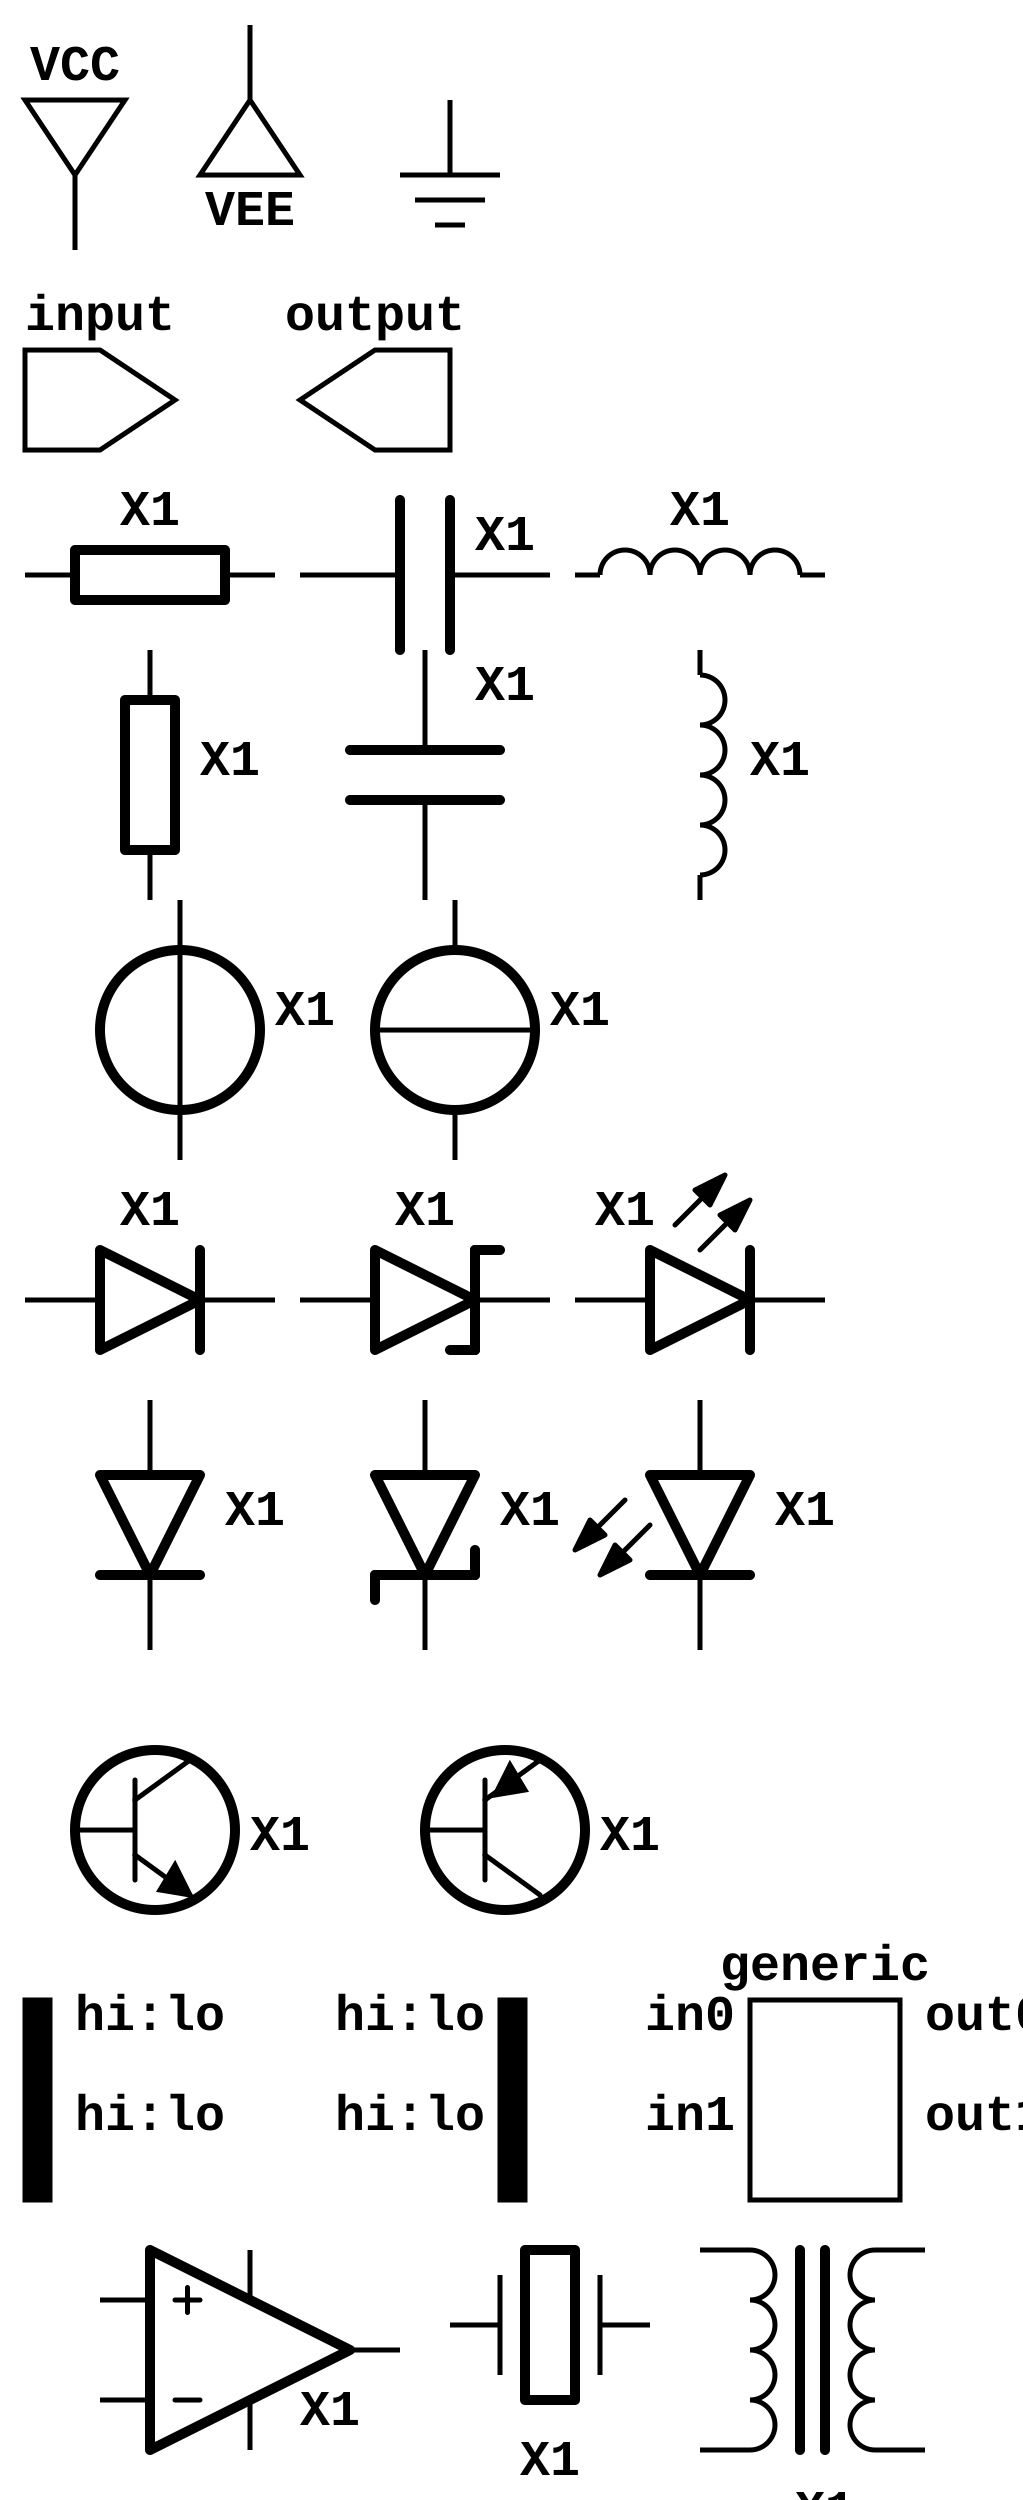
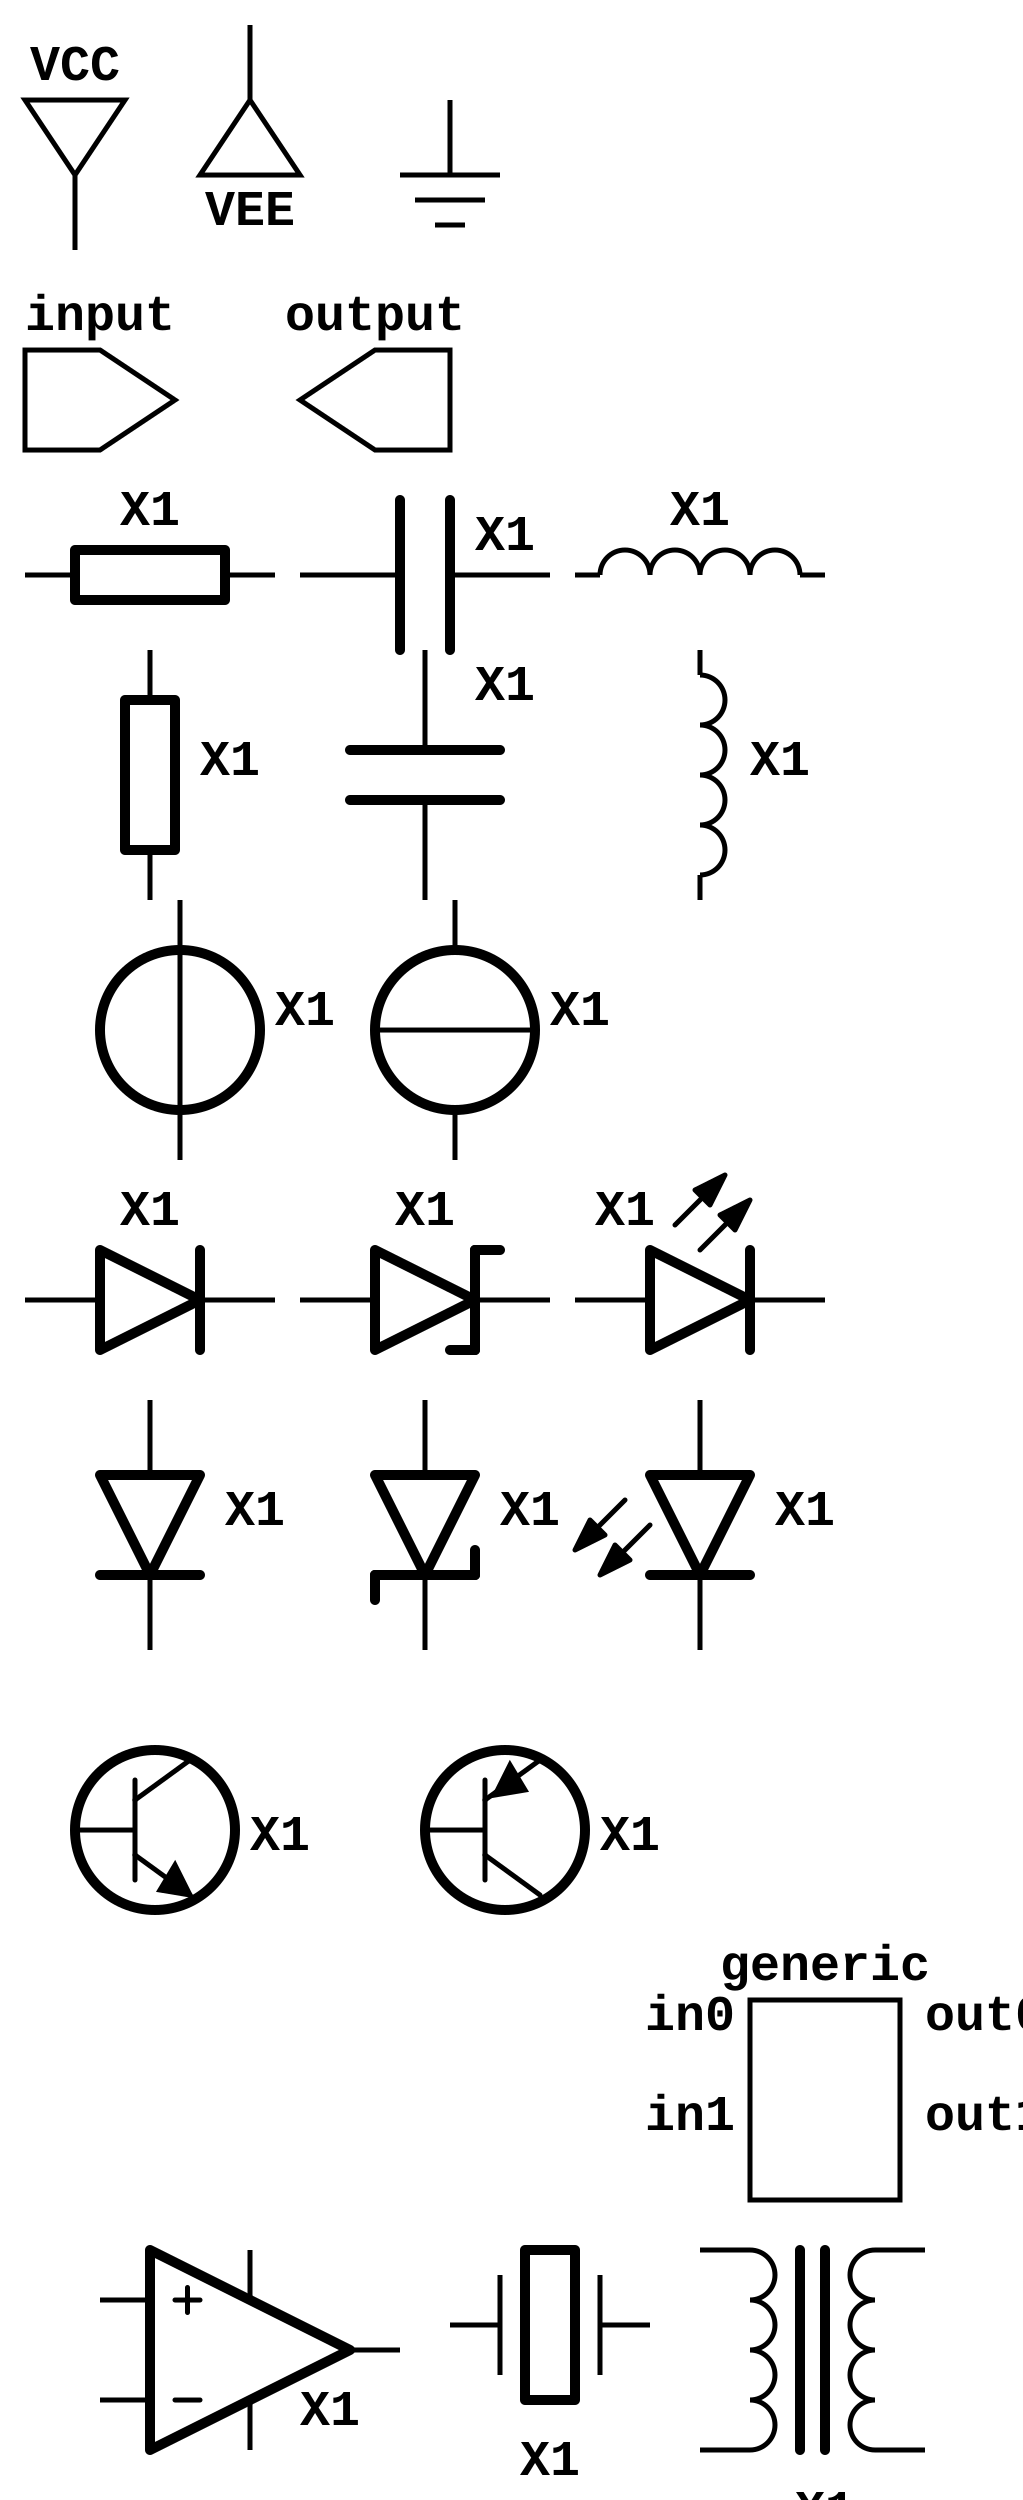
<svg xmlns="http://www.w3.org/2000/svg" xmlns:ns1="https://github.com/nturley/netlistsvg">
  <ns1:properties constants="false" splitsAndJoins="false" genericsLaterals="true">
-     <ns1:layoutEngine org.eclipse.elk.layered.spacing.nodeNodeBetweenLayers="5" layered.compaction.postCompaction.strategy="4" elk.spacing.nodeNode="35" org.eclipse.elk.direction="DOWN" />
+     <ns1:layoutEngine org.eclipse.elk.layered.spacing.nodeNodeBetweenLayers="5" org.eclipse.elk.layered.compaction.postCompaction.strategy="4" org.eclipse.elk.spacing.nodeNode="35" org.eclipse.elk.direction="DOWN" />
    <ns1:low_priority_alias val="$dff" />
  </ns1:properties>
  <style>
svg {
  stroke: #000;
  fill: none;
}
text {
  fill: #000;
  stroke: none;
  font-size: 10px;
  font-weight: bold;
  font-family: "Courier New", monospace;
}
.nodelabel {
  text-anchor: middle;
}
.inputPortLabel {
  text-anchor: end;
}
.splitjoinBody {
  fill: #000;
}
.symbol {
  stroke-linejoin: round;
  stroke-linecap: round;
  stroke-width: 2;
}
.detail {
  stroke-linejoin: round;
  stroke-linecap: round;
  fill: #000;
}
</style>
  <g ns1:type="vcc" ns1:width="20" ns1:height="30" transform="translate(5,20)">
    <ns1:alias val="vcc" />
    <text x="10" y="-4" class="nodelabel" ns1:attribute="name">VCC</text>
    <path d="M0,0 H20 L10,15 Z M10,15 V30" />
-     <g ns1:x="10" ns1:y="30" ns1:pid="A" />
+     <g ns1:x="10" ns1:y="30" ns1:pid="A" ns1:position="bottom" />
  </g>
  <g ns1:type="vee" ns1:width="20" ns1:height="30" transform="translate(40,35)">
    <ns1:alias val="vee" />
    <text x="10" y="10" class="nodelabel" ns1:attribute="name">VEE</text>
    <path d="M0,0 H20 L10,-15 Z M10,-15 V-30" />
-     <g ns1:x="10" ns1:y="-30" ns1:pid="A" />
+     <g ns1:x="10" ns1:y="-30" ns1:pid="A" ns1:position="bottom" />
  </g>
  <g ns1:type="gnd" ns1:width="20" ns1:height="30" transform="translate(80,35)">
    <ns1:alias val="gnd" />
    <path d="M0,0 H20 M3,5 H17 M7,10 H13 M10,0 V-15" />
-     <g ns1:x="10" ns1:y="-15" ns1:pid="A" />
+     <g ns1:x="10" ns1:y="-15" ns1:pid="A" ns1:position="top" />
  </g>
  <g ns1:type="inputExt" ns1:width="30" ns1:height="20" transform="translate(5,70)">
    <text x="15" y="-4" class="nodelabel" ns1:attribute="ref">input</text>
    <ns1:alias val="$_inputExt_" />
    <path d="M0,0 V20 H15 L30,10 15,0 Z" />
-     <g ns1:x="30" ns1:y="10" ns1:pid="Y" ns1:dir="lateral" />
+     <g ns1:x="30" ns1:y="10" ns1:pid="Y" ns1:position="right" />
  </g>
  <g ns1:type="outputExt" ns1:width="30" ns1:height="20" transform="translate(60,70)">
    <text x="15" y="-4" class="nodelabel" ns1:attribute="ref">output</text>
    <ns1:alias val="$_outputExt_" />
    <path d="M30,0 V20 H15 L0,10 15,0 Z" />
-     <g ns1:x="0" ns1:y="10" ns1:pid="A" ns1:dir="lateral" />
+     <g ns1:x="0" ns1:y="10" ns1:pid="A" ns1:position="left" />
  </g>
  <g ns1:type="resistor_h" ns1:width="50" ns1:height="10" transform="translate(5,110)">
    <ns1:alias val="r_h" />
    <text class="nodelabel" x="25" y="-5" ns1:attribute="ref">X1</text>
    <path d="M10,0 H40 V10 H10 Z" class="symbol" />
    <path d="M0,5 H10 M40,5 H50" class="connect" />
-     <g ns1:x="0" ns1:y="5" ns1:pid="A" ns1:dir="lateral" />
-     <g ns1:x="50" ns1:y="5" ns1:pid="B" ns1:dir="lateral" />
+     <g ns1:x="0" ns1:y="5" ns1:pid="A" ns1:position="left" />
+     <g ns1:x="50" ns1:y="5" ns1:pid="B" ns1:position="right" />
  </g>
  <g ns1:type="resistor_v" ns1:width="10" ns1:height="50" transform="translate(25,130)">
    <ns1:alias val="r_v" />
    <text x="15" y="25" ns1:attribute="ref">X1</text>
    <path d="M0,10 V40 H10 V10 Z" class="symbol" />
    <path d="M5,0 V10 M5,40 V50" class="connect" />
-     <g ns1:x="5" ns1:y="0" ns1:pid="A" />
-     <g ns1:x="5" ns1:y="50" ns1:pid="B" />
+     <g ns1:x="5" ns1:y="0" ns1:pid="A" ns1:position="top" />
+     <g ns1:x="5" ns1:y="50" ns1:pid="B" ns1:position="bottom" />
  </g>
  <g ns1:type="capacitor_h" ns1:width="50" ns1:height="30" transform="translate(60,100)">
    <ns1:alias val="c_h" />
    <text x="35" y="10" ns1:attribute="ref">X1</text>
    <path d="M20,0 V30 M30,0 V30" class="symbol" />
    <path d="M0,15 H20 M30,15 H50" class="connect" />
-     <g ns1:x="0" ns1:y="15" ns1:pid="A" ns1:dir="lateral" />
-     <g ns1:x="50" ns1:y="15" ns1:pid="B" ns1:dir="lateral" />
+     <g ns1:x="0" ns1:y="15" ns1:pid="A" ns1:position="left" />
+     <g ns1:x="50" ns1:y="15" ns1:pid="B" ns1:position="right" />
  </g>
  <g ns1:type="capacitor_v" ns1:width="30" ns1:height="50" transform="translate(70,130)">
    <ns1:alias val="c_v" />
    <text x="25" y="10" ns1:attribute="ref">X1</text>
    <path d="M0,20 H30 M0,30 H30" class="symbol" />
    <path d="M15,0 V20 M15,30 V50" class="connect" />
-     <g ns1:x="15" ns1:y="0" ns1:pid="A" />
-     <g ns1:x="15" ns1:y="50" ns1:pid="B" />
+     <g ns1:x="15" ns1:y="0" ns1:pid="A" ns1:position="top" />
+     <g ns1:x="15" ns1:y="50" ns1:pid="B" ns1:position="bottom" />
  </g>
  <g ns1:type="inductor_h" ns1:width="50" ns1:height="10" transform="translate(115,110)">
    <ns1:alias val="l_h" />
    <text class="nodelabel" x="25" y="-5" ns1:attribute="ref">X1</text>
    <path d="M5,5 A5,5 0 0 1 15,5 A5,5 0 0 1 25,5 A5,5 0 0 1 35,5 A5,5 0 0 1 45,5" />
    <path d="M0,5 H5 M45,5 H50" class="connect" />
-     <g ns1:x="0" ns1:y="5" ns1:pid="A" ns1:dir="lateral" />
-     <g ns1:x="50" ns1:y="5" ns1:pid="B" ns1:dir="lateral" />
+     <g ns1:x="0" ns1:y="5" ns1:pid="A" ns1:position="left" />
+     <g ns1:x="50" ns1:y="5" ns1:pid="B" ns1:position="right" />
  </g>
  <g ns1:type="inductor_v" ns1:width="10" ns1:height="50" transform="translate(135,130)">
    <ns1:alias val="l_v" />
    <text x="15" y="25" ns1:attribute="ref">X1</text>
    <path d="M5,5 A5,5 0 0 1 5,15 A5,5 0 0 1 5,25 A5,5 0 0 1 5,35 A5,5 0 0 1 5,45" />
    <path d="M5,0 V5 M5,45 V50" class="connect" />
-     <g ns1:x="5" ns1:y="0" ns1:pid="A" />
-     <g ns1:x="5" ns1:y="50" ns1:pid="B" />
+     <g ns1:x="5" ns1:y="0" ns1:pid="A" ns1:position="top" />
+     <g ns1:x="5" ns1:y="50" ns1:pid="B" ns1:position="bottom" />
  </g>
  <g ns1:type="voltage_source" ns1:width="32" ns1:height="52" transform="translate(20,180)">
    <ns1:alias val="v" />
    <text x="35" y="25" ns1:attribute="ref">X1</text>
    <circle cx="16" cy="26" r="16" class="symbol" />
    <path d="M16,10 V42" class="detail" />
    <path d="M16,0 V10 M16,42 V52" class="connect" />
-     <g ns1:x="16" ns1:y="0" ns1:pid="+" />
-     <g ns1:x="16" ns1:y="52" ns1:pid="-" />
+     <g ns1:x="16" ns1:y="0" ns1:pid="+" ns1:position="top" />
+     <g ns1:x="16" ns1:y="52" ns1:pid="-" ns1:position="bottom" />
  </g>
  <g ns1:type="current_source" ns1:width="32" ns1:height="52" transform="translate(75,180)">
    <ns1:alias val="i" />
    <text x="35" y="25" ns1:attribute="ref">X1</text>
    <circle cx="16" cy="26" r="16" class="symbol" />
    <path d="M0,26 H32" class="detail" />
    <path d="M16,0 V10 M16,42 V52" class="connect" />
-     <g ns1:x="16" ns1:y="0" ns1:pid="+" />
-     <g ns1:x="16" ns1:y="52" ns1:pid="-" />
+     <g ns1:x="16" ns1:y="0" ns1:pid="+" ns1:position="top" />
+     <g ns1:x="16" ns1:y="52" ns1:pid="-" ns1:position="bottom" />
  </g>
  <g ns1:type="diode_h" ns1:width="50" ns1:height="20" transform="translate(5,250)">
    <ns1:alias val="d_h" />
    <text class="nodelabel" x="25" y="-5" ns1:attribute="ref">X1</text>
    <path d="M15,0 V20 L35,10 Z M35,0 V20" class="symbol" />
    <path d="M0,10 H15 M35,10 H50" class="connect" />
-     <g ns1:x="0" ns1:y="10" ns1:pid="+" ns1:dir="lateral" />
-     <g ns1:x="50" ns1:y="10" ns1:pid="-" ns1:dir="lateral" />
+     <g ns1:x="0" ns1:y="10" ns1:pid="+" ns1:position="left" />
+     <g ns1:x="50" ns1:y="10" ns1:pid="-" ns1:position="right" />
  </g>
  <g ns1:type="diode_v" ns1:width="20" ns1:height="50" transform="translate(20,280)">
    <ns1:alias val="d_v" />
    <text x="25" y="25" ns1:attribute="ref">X1</text>
    <path d="M0,15 H20 L10,35 Z M0,35 H20" class="symbol" />
    <path d="M10,0 V15 M10,35 V50" class="connect" />
-     <g ns1:x="10" ns1:y="0" ns1:pid="+" />
-     <g ns1:x="10" ns1:y="50" ns1:pid="-" />
+     <g ns1:x="10" ns1:y="0" ns1:pid="+" ns1:position="top" />
+     <g ns1:x="10" ns1:y="50" ns1:pid="-" ns1:position="bottom" />
  </g>
  <g ns1:type="diode_schottky_h" ns1:width="50" ns1:height="20" transform="translate(60,250)">
    <ns1:alias val="d_sk_h" />
    <text class="nodelabel" x="25" y="-5" ns1:attribute="ref">X1</text>
    <path d="M15,0 V20 L35,10 Z M35,0 V20" class="symbol" />
    <path d="M0,10 H15 M35,10 H50" class="connect" />
    <path d="M35,0 H40 M35,20 H30" class="symbol" />
-     <g ns1:x="0" ns1:y="10" ns1:pid="+" ns1:dir="lateral" />
-     <g ns1:x="50" ns1:y="10" ns1:pid="-" ns1:dir="lateral" />
+     <g ns1:x="0" ns1:y="10" ns1:pid="+" ns1:position="left" />
+     <g ns1:x="50" ns1:y="10" ns1:pid="-" ns1:position="right" />
  </g>
  <g ns1:type="diode_schottky_v" ns1:width="20" ns1:height="50" transform="translate(75,280)">
    <ns1:alias val="d_sk_v" />
    <text x="25" y="25" ns1:attribute="ref">X1</text>
    <path d="M0,15 H20 L10,35 Z M0,35 H20" class="symbol" />
    <path d="M10,0 V15 M10,35 V50" class="connect" />
    <path d="M0,35 V40 M20,35 V30" class="symbol" />
-     <g ns1:x="10" ns1:y="0" ns1:pid="+" />
-     <g ns1:x="10" ns1:y="50" ns1:pid="-" />
+     <g ns1:x="10" ns1:y="0" ns1:pid="+" ns1:position="top" />
+     <g ns1:x="10" ns1:y="50" ns1:pid="-" ns1:position="bottom" />
  </g>
  <g ns1:type="diode_led_h" ns1:width="50" ns1:height="20" transform="translate(115,250)">
    <ns1:alias val="d_led_h" />
    <text class="nodelabel" x="10" y="-5" ns1:attribute="ref">X1</text>
    <path d="M15,0 V20 L35,10 Z M35,0 V20" class="symbol" />
    <path d="M0,10 H15 M35,10 H50" class="connect" />
    <path d="m20,-5 7,-7" class="detail" />
    <path d="m24,-12 6,-3 -3,6 z" class="detail" />
    <path d="m25,0 7,-7" class="detail" />
    <path d="m29,-7 6,-3 -3,6 z" class="detail" />
-     <g ns1:x="0" ns1:y="10" ns1:pid="+" ns1:dir="lateral" />
-     <g ns1:x="50" ns1:y="10" ns1:pid="-" ns1:dir="lateral" />
+     <g ns1:x="0" ns1:y="10" ns1:pid="+" ns1:position="top" />
+     <g ns1:x="50" ns1:y="10" ns1:pid="-" ns1:position="bottom" />
  </g>
  <g ns1:type="diode_led_v" ns1:width="20" ns1:height="50" transform="translate(130,280)">
    <ns1:alias val="d_led_v" />
    <text x="25" y="25" ns1:attribute="ref">X1</text>
    <path d="M0,15 H20 L10,35 Z M0,35 H20" class="symbol" />
    <path d="M10,0 V15 M10,35 V50" class="connect" />
    <path d="m-5,20 -7,7" class="detail" />
    <path d="m-12,24 -3,6 6,-3 z" class="detail" />
    <path d="m0,25 -7,7" class="detail" />
    <path d="m-7,29 -3,6 6,-3 z" class="detail" />
-     <g ns1:x="10" ns1:y="0" ns1:pid="+" />
-     <g ns1:x="10" ns1:y="50" ns1:pid="-" />
+     <g ns1:x="10" ns1:y="0" ns1:pid="+" ns1:position="top" />
+     <g ns1:x="10" ns1:y="50" ns1:pid="-" ns1:position="bottom" />
  </g>
  <g ns1:type="transistor_npn" ns1:width="32" ns1:height="32" transform="translate(15,350)">
    <ns1:alias val="q_npn" />
    <text x="35" y="20" ns1:attribute="ref">X1</text>
    <circle r="16" cx="16" cy="16" class="symbol" />
    <path d="M0,16 H12 M12,6 V26" class="detail" />
    <path d="m12,10 11,-8" class="detail" />
    <path d="m12,21 11,8" class="detail" />
    <path d="m23,29 -6,-1 3,-5 z" style="fill:#000000" />
-     <g ns1:x="22" ns1:y="2" ns1:pid="C" />
-     <g ns1:x="0" ns1:y="16" ns1:pid="B" ns1:dir="lateral" />
-     <g ns1:x="23" ns1:y="29" ns1:pid="E" />
+     <g ns1:x="22" ns1:y="2" ns1:pid="C" ns1:position="top" />
+     <g ns1:x="0" ns1:y="16" ns1:pid="B" ns1:position="left" />
+     <g ns1:x="23" ns1:y="29" ns1:pid="E" ns1:position="bottom" />
  </g>
  <g ns1:type="transistor_pnp" ns1:width="32" ns1:height="32" transform="translate(85,350)">
    <ns1:alias val="q_pnp" />
    <text x="35" y="20" ns1:attribute="ref">X1</text>
    <circle r="16" cx="16" cy="16" class="symbol" />
    <path d="M0,16 H12 M12,6 V26" class="detail" />
    <path d="m12,10 11,-8" class="detail" />
    <path d="m12,21 11,8" class="detail" />
    <path d="m14,9 6,-1 -3,-5 z" style="fill:#000000" />
-     <g ns1:x="22" ns1:y="2" ns1:pid="C" />
-     <g ns1:x="0" ns1:y="16" ns1:pid="B" ns1:dir="lateral" />
-     <g ns1:x="23" ns1:y="29" ns1:pid="E" />
-   </g>
-   <g ns1:type="split" ns1:width="5" ns1:height="40" transform="translate(5,400)">
-     <rect width="5" height="40" class="splitjoinBody" x="0" y="0" style="fill:#000000" ns1:generic="body" />
-     <ns1:alias val="$_split_" />
-     <g ns1:x="0" ns1:y="20" ns1:pid="in" ns1:dir="lateral" />
-     <g transform="translate(5,10)" ns1:x="4" ns1:y="10" ns1:pid="out0" ns1:dir="lateral">
-       <text x="5" y="-4">hi:lo</text>
-     </g>
-     <g transform="translate(5,30)" ns1:x="4" ns1:y="30" ns1:pid="out1" ns1:dir="lateral">
-       <text x="5" y="-4">hi:lo</text>
-     </g>
-   </g>
-   <g ns1:type="join" ns1:width="4" ns1:height="40" transform="translate(100,400)">
-     <rect width="5" height="40" class="splitjoinBody" x="0" y="0" style="fill:#000000" ns1:generic="body" />
-     <ns1:alias val="$_join_" />
-     <g ns1:x="5" ns1:y="20" ns1:pid="out" ns1:dir="lateral" />
-     <g transform="translate(0,10)" ns1:x="0" ns1:y="10" ns1:pid="in0" ns1:dir="lateral">
-       <text x="-3" y="-4" class="inputPortLabel">hi:lo</text>
-     </g>
-     <g transform="translate(0,30)" ns1:x="0" ns1:y="30" ns1:pid="in1" ns1:dir="lateral">
-       <text x="-3" y="-4" class="inputPortLabel">hi:lo</text>
-     </g>
+     <g ns1:x="22" ns1:y="2" ns1:pid="C" ns1:position="top" />
+     <g ns1:x="0" ns1:y="16" ns1:pid="B" ns1:position="left" />
+     <g ns1:x="23" ns1:y="29" ns1:pid="E" ns1:position="bottom" />
  </g>
  <g ns1:type="generic" ns1:width="30" ns1:height="40" transform="translate(150, 400)">
    <text x="15" y="-4" class="nodelabel" ns1:attribute="ref">generic</text>
    <rect width="30" height="40" x="0" y="0" ns1:generic="body" />
-     <g transform="translate(30,10)" ns1:x="30" ns1:y="10" ns1:pid="out0" ns1:dir="lateral">
+     <g transform="translate(30,10)" ns1:x="30" ns1:y="10" ns1:pid="out0" ns1:position="right">
      <text x="5" y="-4">out0</text>
    </g>
-     <g transform="translate(30,30)" ns1:x="30" ns1:y="30" ns1:pid="out1" ns1:dir="lateral">
+     <g transform="translate(30,30)" ns1:x="30" ns1:y="30" ns1:pid="out1" ns1:position="right">
      <text x="5" y="-4">out1</text>
    </g>
-     <g transform="translate(0,10)" ns1:x="0" ns1:y="10" ns1:pid="in0" ns1:dir="lateral">
+     <g transform="translate(0,10)" ns1:x="0" ns1:y="10" ns1:pid="in0" ns1:position="left">
      <text x="-3" y="-4" class="inputPortLabel">in0</text>
    </g>
-     <g transform="translate(0,30)" ns1:x="0" ns1:y="30" ns1:pid="in1" ns1:dir="lateral">
+     <g transform="translate(0,30)" ns1:x="0" ns1:y="30" ns1:pid="in1" ns1:position="left">
      <text x="-3" y="-4" class="inputPortLabel">in1</text>
    </g>
  </g>
  <g ns1:type="opamp" ns1:width="60" ns1:height="40" transform="translate(20,450)">
    <ns1:alias val="op" />
    <text x="40" y="35" ns1:attribute="ref">X1</text>
    <path d="M10,0 V40 L50,20 Z" class="symbol" />
    <path d="M0,10 H10 M0,30 H10 M50,20 H60 M30,0 V10 M30,40 V30" class="connect" />
    <path d="m15,10 5,0 m-2.5,-2.5 0,5" class="detail" />
    <path d="m15,30 5,0" class="detail" />
-     <g ns1:x="0" ns1:y="10" ns1:pid="+" ns1:dir="lateral" />
-     <g ns1:x="0" ns1:y="30" ns1:pid="-" ns1:dir="lateral" />
-     <g ns1:x="60" ns1:y="20" ns1:pid="OUT" ns1:dir="lateral" />
-     <g ns1:x="30" ns1:y="0" ns1:pid="VCC" />
-     <g ns1:x="30" ns1:y="40" ns1:pid="VEE" />
+     <g ns1:x="0" ns1:y="10" ns1:pid="+" ns1:position="left" />
+     <g ns1:x="0" ns1:y="30" ns1:pid="-" ns1:position="left" />
+     <g ns1:x="60" ns1:y="20" ns1:pid="OUT" ns1:position="right" />
+     <g ns1:x="30" ns1:y="0" ns1:pid="VCC" ns1:position="top" />
+     <g ns1:x="30" ns1:y="40" ns1:pid="VEE" ns1:position="bottom" />
  </g>
  <g ns1:type="xtal" ns1:width="40" ns1:height="30" transform="translate(90,450)">
    <ns1:alias val="xtal" />
    <text class="nodelabel" x="20" y="45" ns1:attribute="ref">X1</text>
    <rect x="15" y="0" width="10" height="30" class="symbol" />
    <path d="M0,15 H10 M10,5 V25 M30,5 V25 M30,15 H40" />
-     <g ns1:x="0" ns1:y="15" ns1:pid="A" ns1:dir="lateral" />
-     <g ns1:x="40" ns1:y="15" ns1:pid="B" ns1:dir="lateral" />
+     <g ns1:x="0" ns1:y="15" ns1:pid="A" ns1:position="left" />
+     <g ns1:x="40" ns1:y="15" ns1:pid="B" ns1:position="right" />
  </g>
  <g ns1:type="transformer_1p_1s" ns1:width="35" ns1:height="45" transform="translate(140,450)">
    <ns1:alias val="transformer_1p_1s" />
    <text class="nodelabel" x="25" y="55" ns1:attribute="ref">X1</text>
    <path d="M10,0 A5,5 0 0 1 10,10 A5,5 0 0 1 10,20 A5,5 0 0 1 10,30 A5,5 0 0 1 10,40" />
    <path d="M35,0 A5,5 0 0 0 35,10 A5,5 0 0 0 35,20 A5,5 0 0 0 35,30 A5,5 0 0 0 35,40" />
    <path d="M20,0 V40 M25,0 V40" class="symbol" />
    <path d="M0,0 H10 M0,40 H10 M35,0 H45 M35,40 H45" class="connect" />
-     <g ns1:x="0" ns1:y="0" ns1:pid="L1.1" />
-     <g ns1:x="0" ns1:y="40" ns1:pid="L1.2" />
-     <g ns1:x="40" ns1:y="0" ns1:pid="L2.1" />
-     <g ns1:x="40" ns1:y="40" ns1:pid="L2.2" />
+     <g ns1:x="0" ns1:y="0" ns1:pid="L1.1" ns1:position="left" />
+     <g ns1:x="0" ns1:y="40" ns1:pid="L1.2" ns1:position="left" />
+     <g ns1:x="40" ns1:y="0" ns1:pid="L2.1" ns1:position="right" />
+     <g ns1:x="40" ns1:y="40" ns1:pid="L2.2" ns1:position="right" />
  </g>
</svg>
